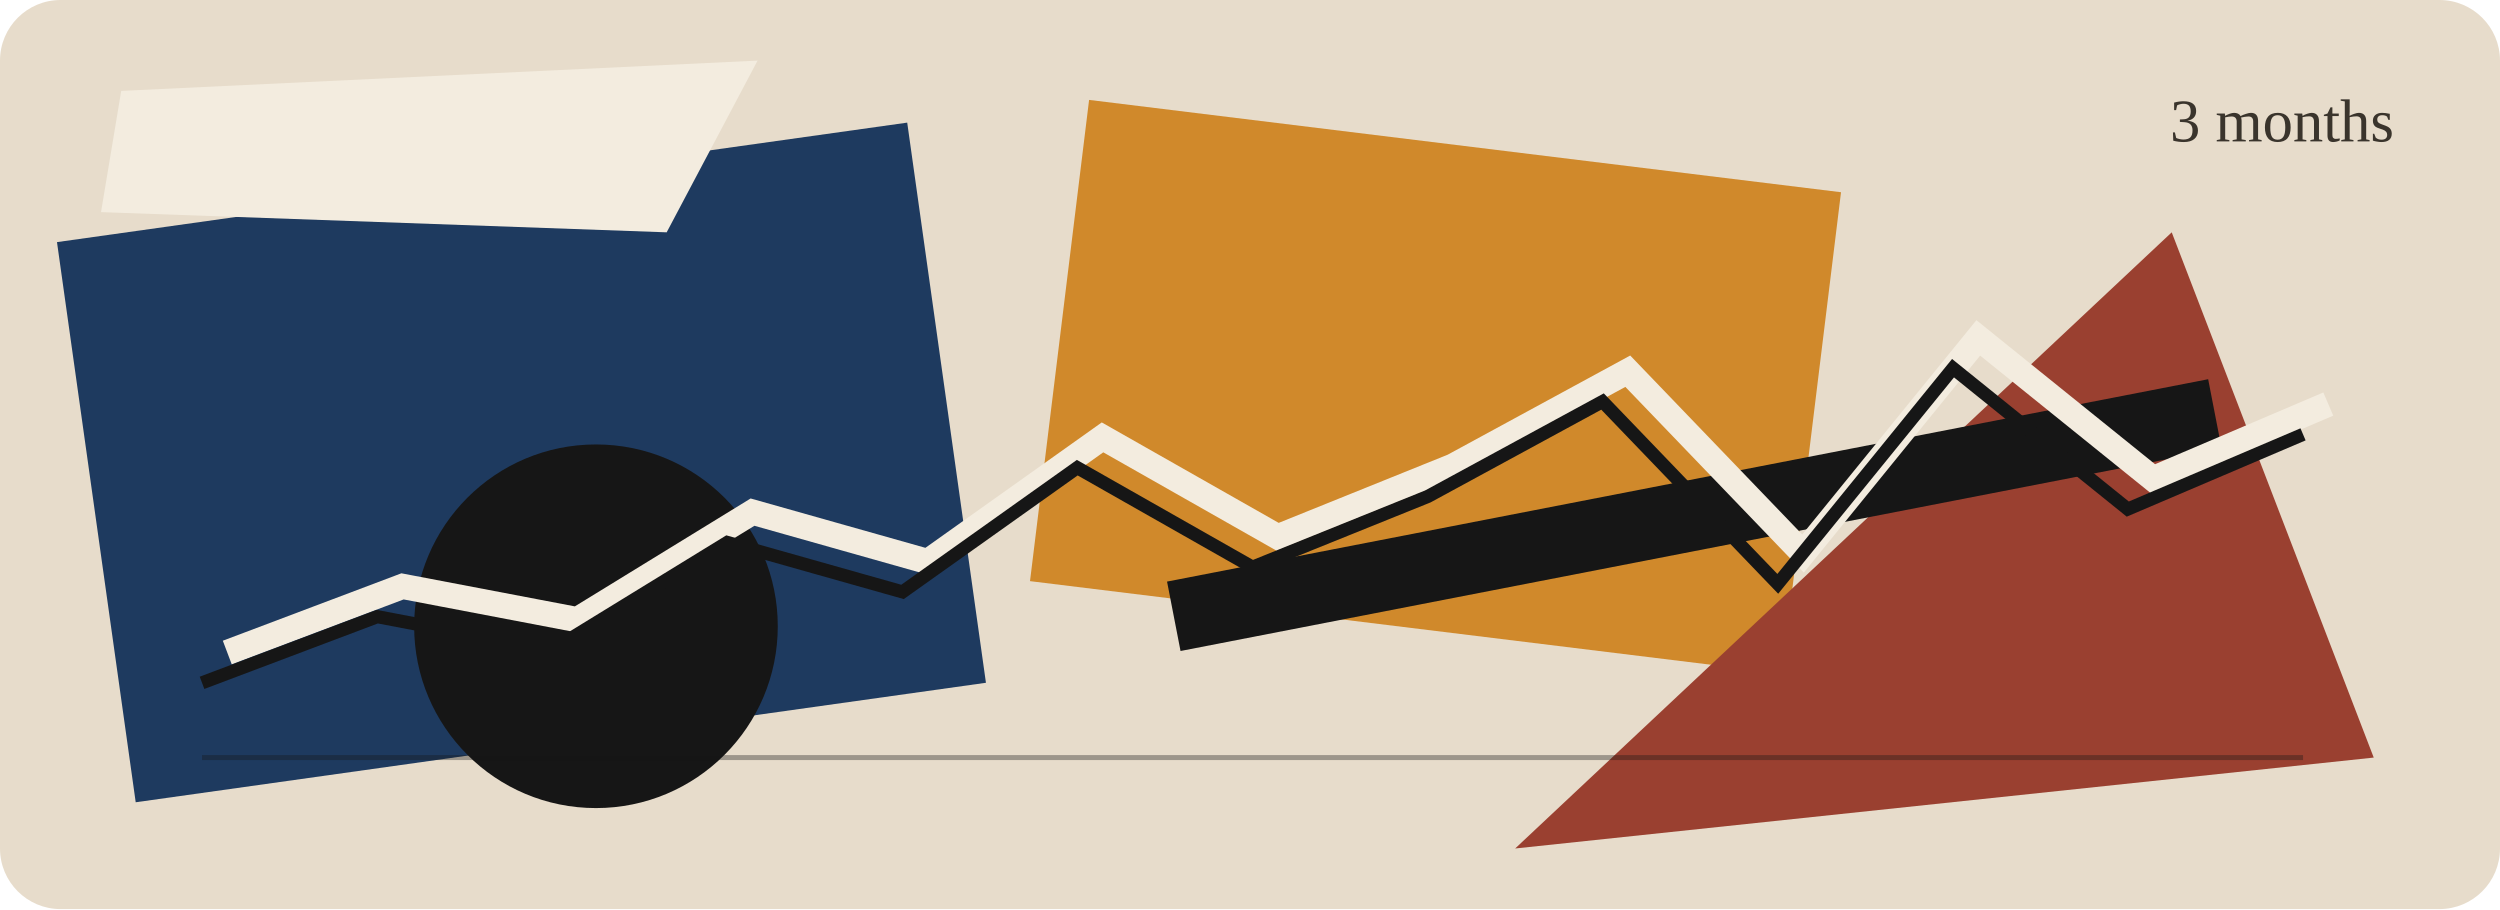
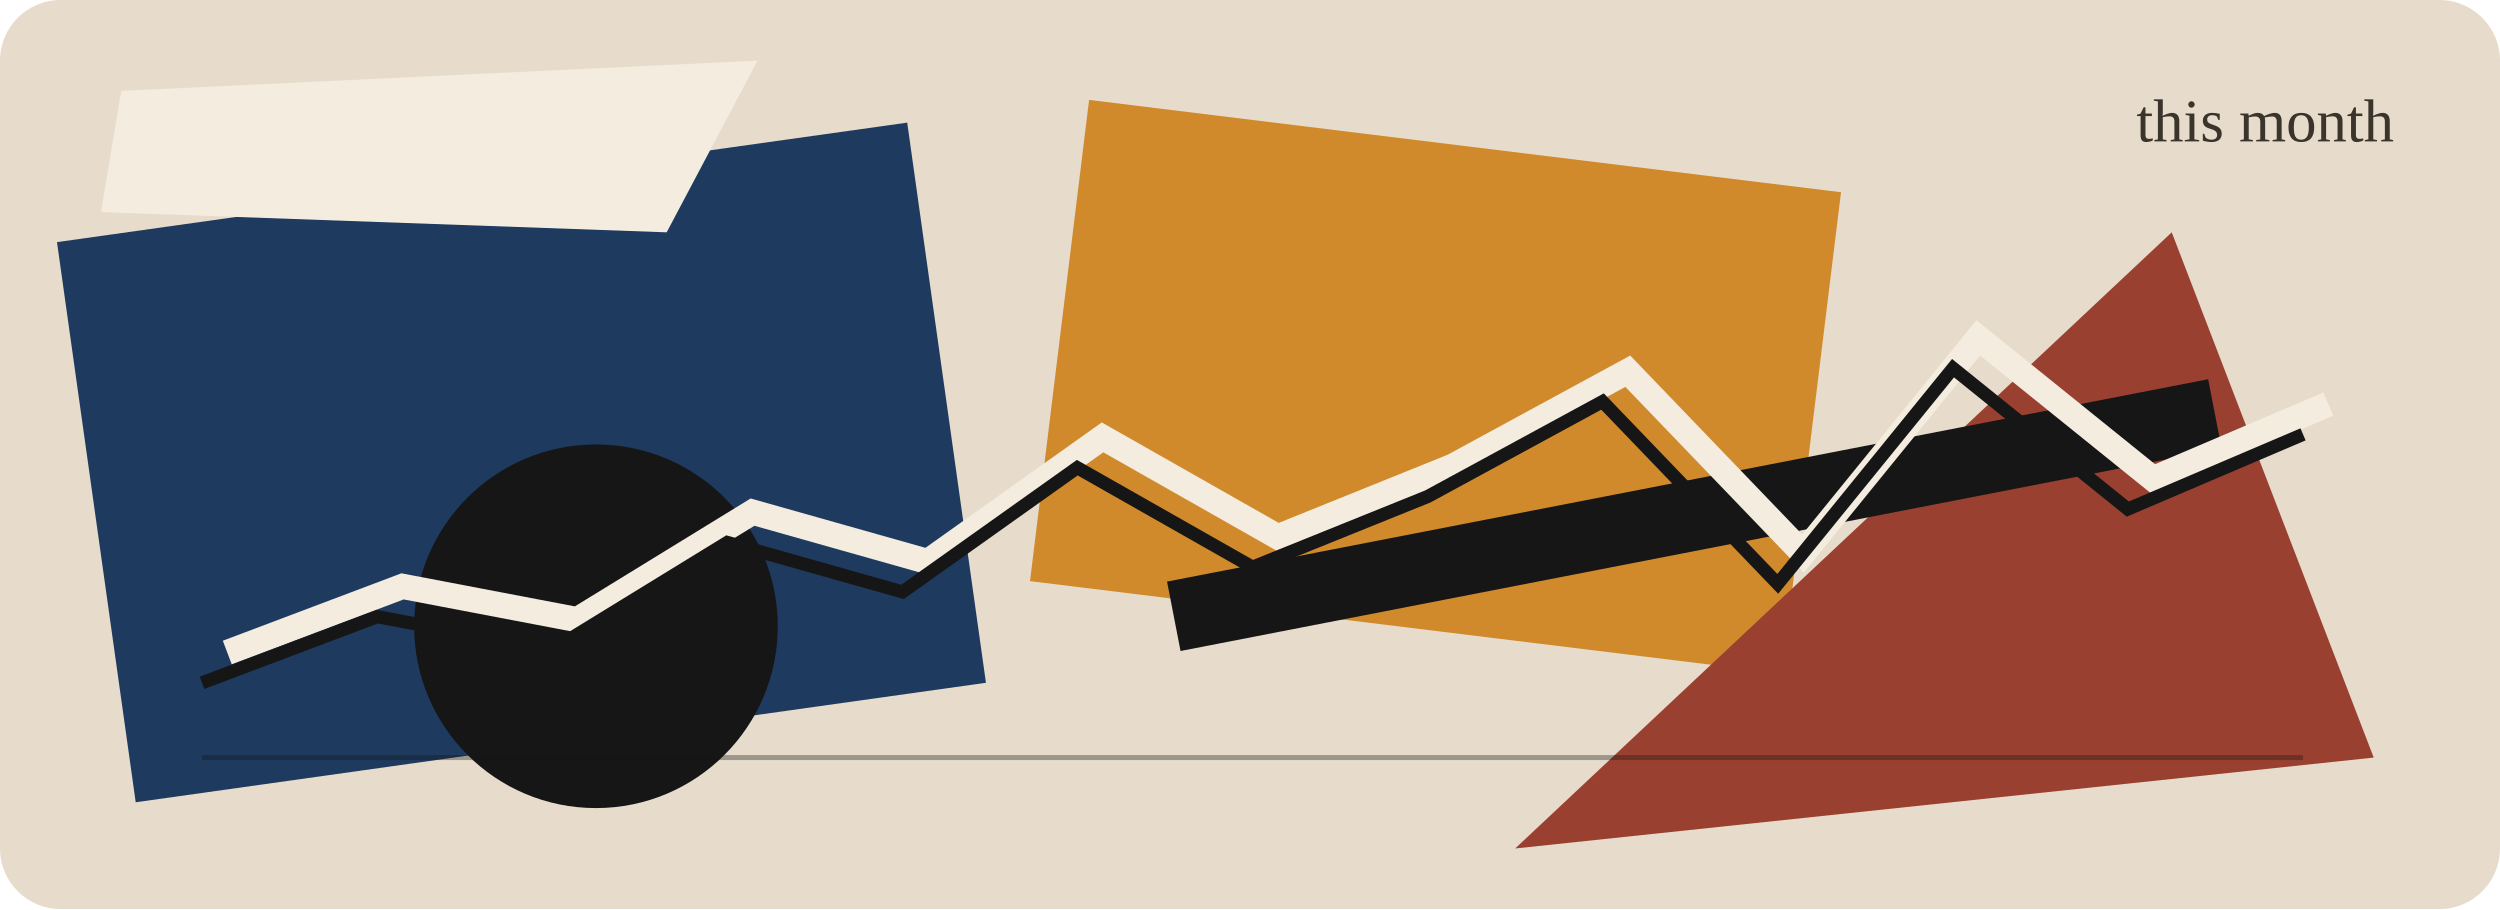
<svg xmlns="http://www.w3.org/2000/svg" width="495" height="180" viewBox="0 0 495 180" role="img" aria-labelledby="t d">
  <defs>
    <clipPath id="clip">
      <rect width="495" height="180" rx="12" />
    </clipPath>
  </defs>
  <g clip-path="url(#clip)">
    <rect width="495" height="180" fill="#e7dccb" />
    <rect x="18" y="36" width="170" height="112" fill="#1e3a5f" transform="rotate(-8 100 90)" />
    <rect x="210" y="28" width="150" height="96" fill="#d0892b" transform="rotate(7 280 70)" />
    <polygon points="300,168 430,46 470,150" fill="#9a4030" />
    <circle cx="118" cy="124" r="36" fill="#161616" />
    <rect x="230" y="96" width="210" height="14" fill="#161616" transform="rotate(-11 330 100)" />
    <polygon points="24,18 150,12 132,46 20,42" fill="#f3ecdf" />
    <line x1="40" y1="150" x2="456" y2="150" stroke="#161616" stroke-opacity="0.35" />
    <path d="M 45.0 129.2 L 79.7 116.1 L 114.3 122.7 L 149.0 101.4 L 183.7 111.2 L 218.3 86.6 L 253.0 106.3 L 287.7 92.3 L 322.3 73.5 L 357.0 109.6 L 391.7 66.9 L 426.3 94.8 L 461.0 80.0" fill="none" stroke="#f3ecdf" stroke-width="5" stroke-linejoin="miter" stroke-linecap="butt" />
    <path d="M 40.0 135.2 L 74.7 122.1 L 109.3 128.7 L 144.0 107.4 L 178.7 117.2 L 213.3 92.6 L 248.0 112.3 L 282.7 98.3 L 317.3 79.5 L 352.0 115.6 L 386.7 72.9 L 421.3 100.8 L 456.0 86.0" fill="none" stroke="#161616" stroke-width="2.6" stroke-linejoin="miter" stroke-linecap="butt" />
-     <text x="474" y="28" fill="#3a342c" font-family="Georgia, Times New Roman, serif" font-size="12" text-anchor="end">3 months</text>
+     <text x="474" y="28" fill="#3a342c" font-family="Georgia, Times New Roman, serif" font-size="12" text-anchor="end">this month</text>
  </g>
</svg>
